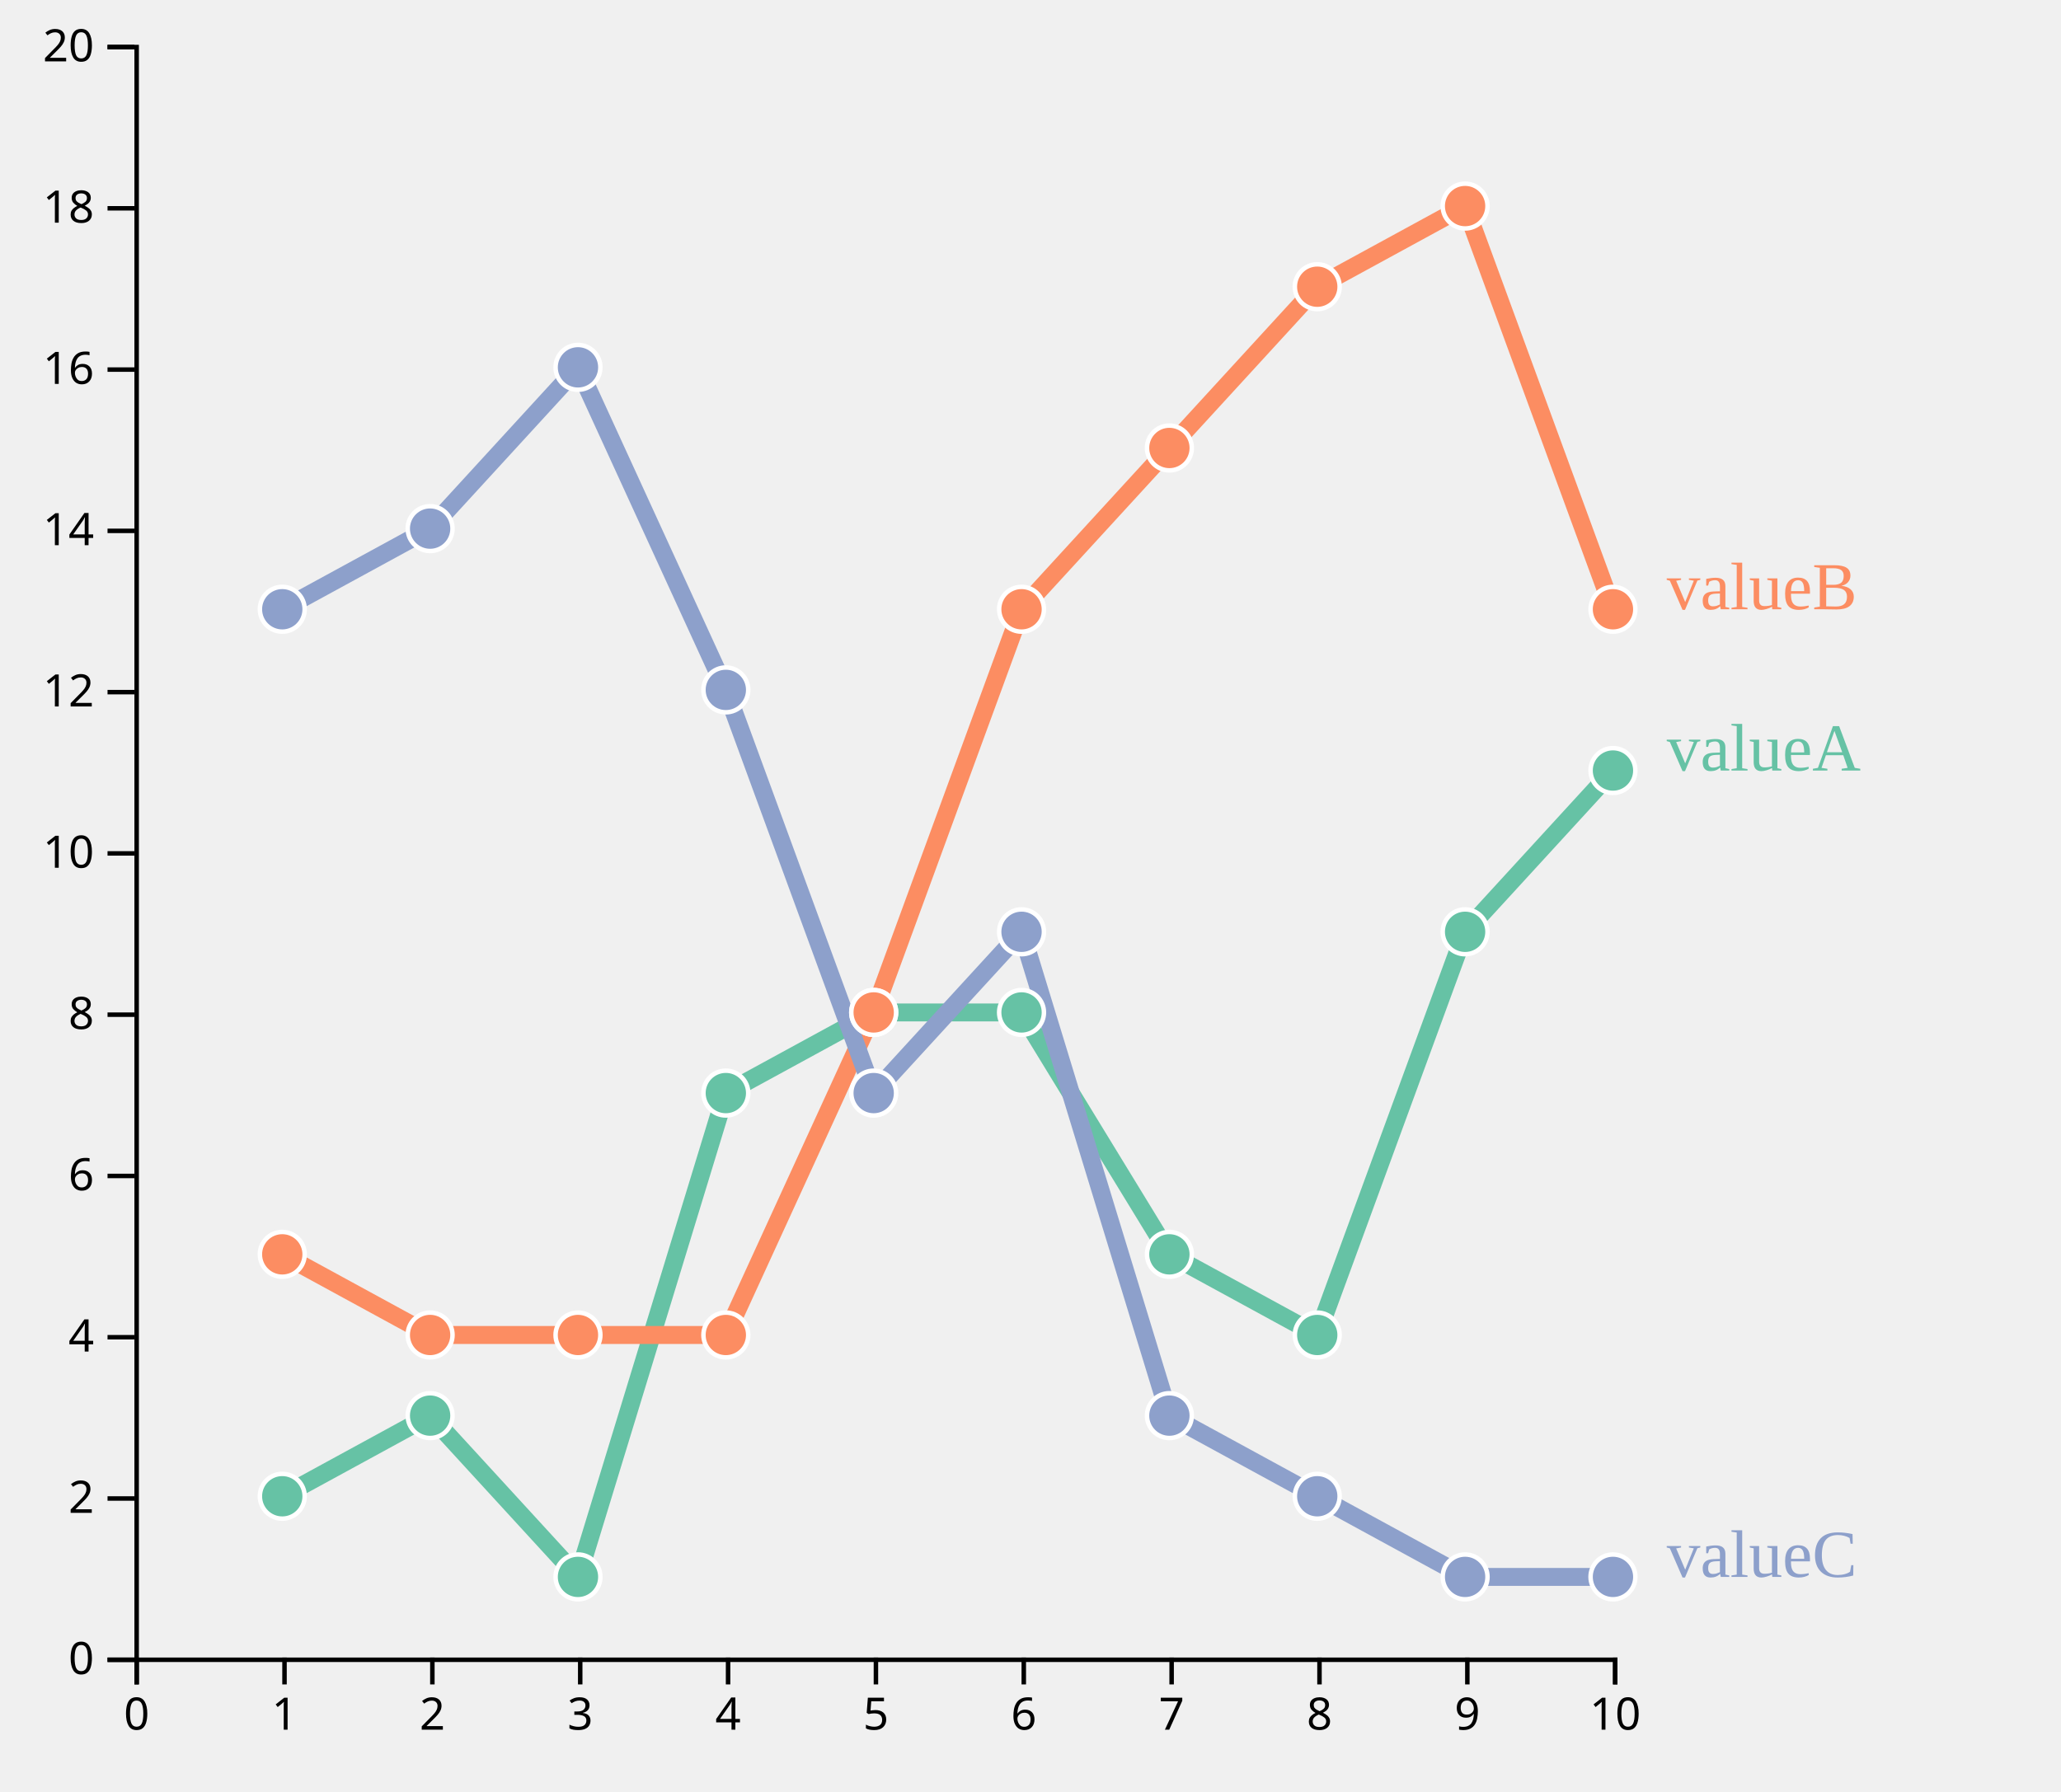
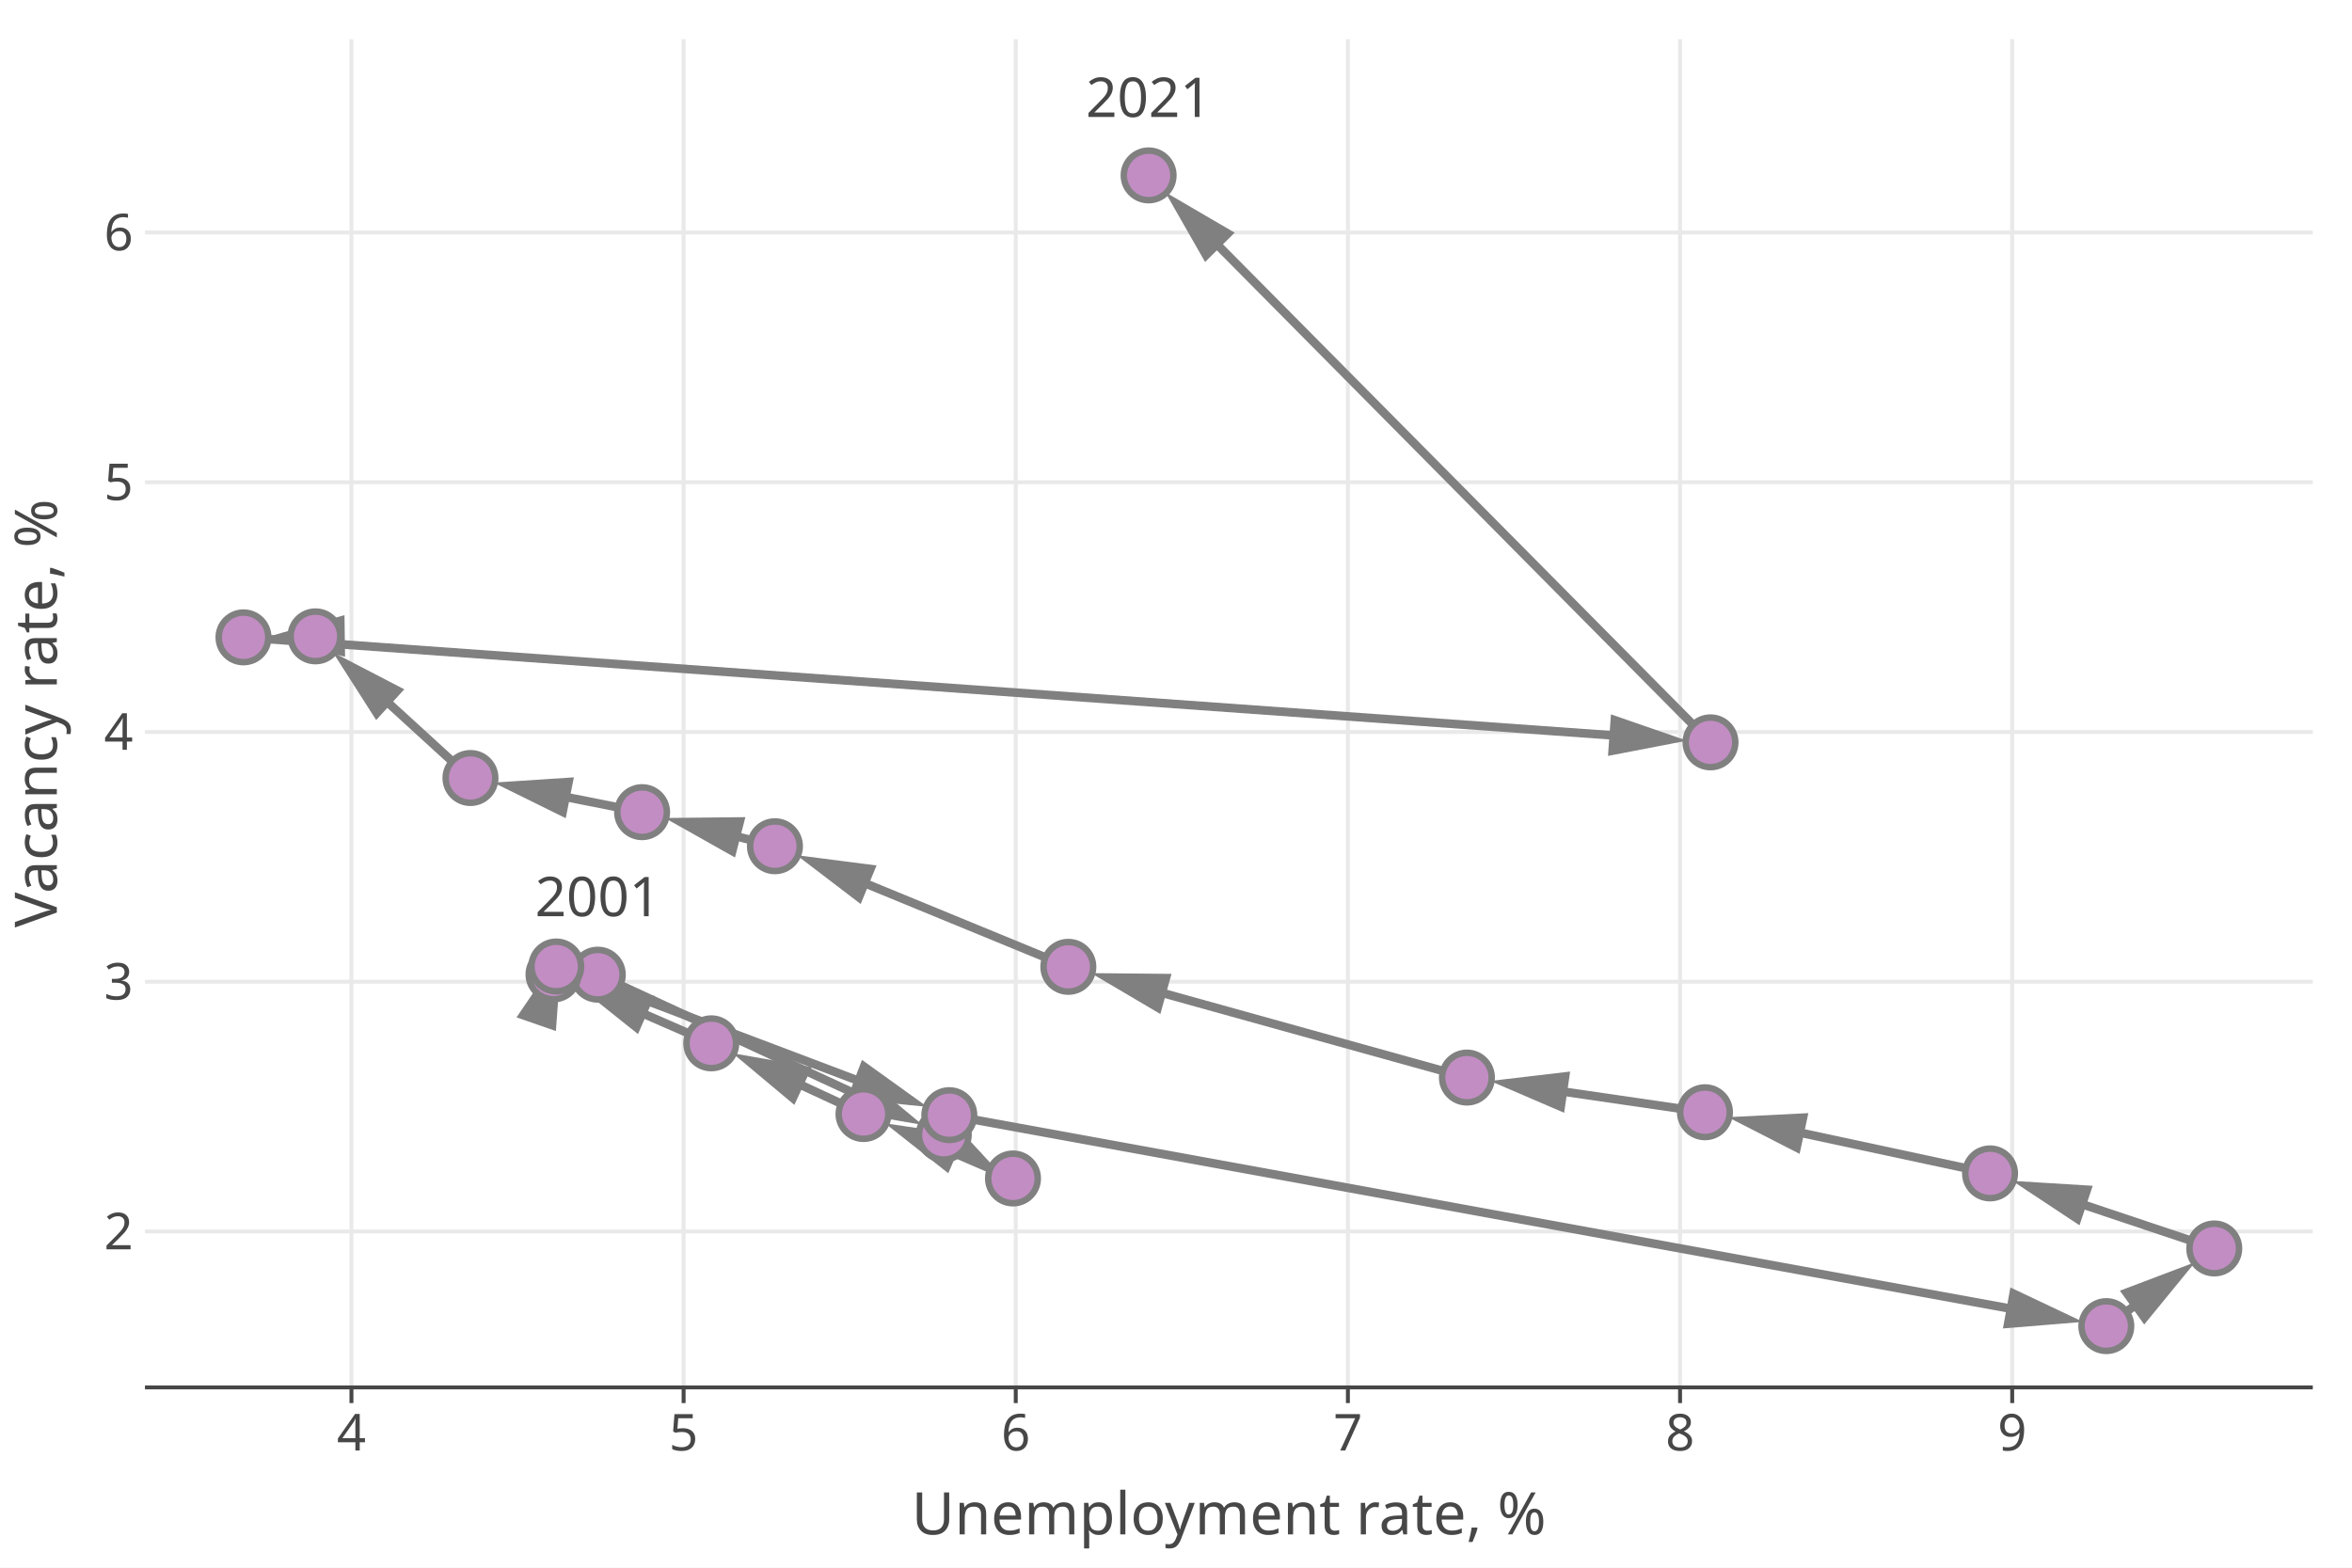
- <svg xmlns="http://www.w3.org/2000/svg" width="460" height="400">
-   <g transform="translate(30,10)">
-     <g transform="translate(0,360)" fill="none" font-size="10" font-family="sans-serif" text-anchor="middle">
-       <path class="domain" stroke="#000" d="M0.5,6V0.5H330.5V6" />
-       <g class="tick" opacity="1" transform="translate(0.5,0)">
-         <line stroke="#000" y2="6" />
-         <text fill="#000" y="9" dy="0.71em">0</text>
-       </g>
-       <g class="tick" opacity="1" transform="translate(33.5,0)">
-         <line stroke="#000" y2="6" />
-         <text fill="#000" y="9" dy="0.71em">1</text>
-       </g>
-       <g class="tick" opacity="1" transform="translate(66.5,0)">
-         <line stroke="#000" y2="6" />
-         <text fill="#000" y="9" dy="0.71em">2</text>
-       </g>
-       <g class="tick" opacity="1" transform="translate(99.5,0)">
-         <line stroke="#000" y2="6" />
-         <text fill="#000" y="9" dy="0.71em">3</text>
-       </g>
-       <g class="tick" opacity="1" transform="translate(132.5,0)">
-         <line stroke="#000" y2="6" />
-         <text fill="#000" y="9" dy="0.71em">4</text>
-       </g>
-       <g class="tick" opacity="1" transform="translate(165.5,0)">
-         <line stroke="#000" y2="6" />
-         <text fill="#000" y="9" dy="0.71em">5</text>
-       </g>
-       <g class="tick" opacity="1" transform="translate(198.5,0)">
-         <line stroke="#000" y2="6" />
-         <text fill="#000" y="9" dy="0.71em">6</text>
-       </g>
-       <g class="tick" opacity="1" transform="translate(231.5,0)">
-         <line stroke="#000" y2="6" />
-         <text fill="#000" y="9" dy="0.71em">7</text>
-       </g>
-       <g class="tick" opacity="1" transform="translate(264.5,0)">
-         <line stroke="#000" y2="6" />
-         <text fill="#000" y="9" dy="0.71em">8</text>
-       </g>
-       <g class="tick" opacity="1" transform="translate(297.5,0)">
-         <line stroke="#000" y2="6" />
-         <text fill="#000" y="9" dy="0.71em">9</text>
-       </g>
-       <g class="tick" opacity="1" transform="translate(330.5,0)">
-         <line stroke="#000" y2="6" />
-         <text fill="#000" y="9" dy="0.71em">10</text>
-       </g>
+ <svg shape-rendering="geometricPrecision" width="600" height="400" style="font-family:Lucida Grande,sans-serif;user-select:none;-webkit-user-select:none;-moz-user-select:none;-ms-user-select:none;cursor:crosshair">
+   <style>
+     text{text-rendering:optimizeLegibility}#ps2tAfu .axis-text-x,#ps2tAfu .axis-text-y{fill:#474747;font-family:Lucida Grande,sans-serif;font-size:13px;font-weight:400;font-style:normal}
+   </style>
+   <g id="ps2tAfu">
+     <path fill-rule="evenodd" fill="#FFF" d="M0 0v400h600V0Z" />
+     <path stroke="#E9E9E9" fill="none" d="M89.655 354V10m84.733 344V10m84.732 344V10m84.732 344V10m84.732 344V10m84.733 344V10M36.98 314.211h553.019M36.98 250.49h553.019M36.98 186.769h553.019M36.98 123.048h553.019M36.98 59.327h553.019" />
+     <g transform="translate(36.98 10)" clip-path="url(#cB1sIfA)">
+       <defs>
+         <clipPath id="cB1sIfA">
+           <path d="M0 0h553.019v344H0z" />
+         </clipPath>
+       </defs>
+       <path d="m120.964 241.21 73.515 34.02" stroke="gray" fill="none" stroke-width="2.2" />
+       <path d="m179.7 272.668 14.779 2.562-11.519-9.608Z" stroke="gray" fill="gray" stroke-width="2.2" stroke-miterlimit="8.5" />
+       <path d="m208.854 282.74 3.914 2.472" stroke="gray" fill="none" stroke-width="2.2" />
+       <path d="m198.445 280.756 14.323 4.456-10.176-11.02Z" stroke="gray" fill="gray" stroke-width="2.2" stroke-miterlimit="8.5" />
+       <path d="m215.924 288.312-23.207-10.005" stroke="gray" fill="none" stroke-width="2.2" />
+       <path d="m207.559 280.478-14.842-2.171 11.768 9.3Z" stroke="gray" fill="gray" stroke-width="2.2" stroke-miterlimit="8.5" />
+       <path d="m177.863 271.72-24.098-11.193" stroke="gray" fill="none" stroke-width="2.2" />
+       <path d="m168.54 263.11-14.775-2.583 11.504 9.625Z" stroke="gray" fill="gray" stroke-width="2.2" stroke-miterlimit="8.5" />
+       <path d="m138.97 253.807-25.356-11.07" stroke="gray" fill="none" stroke-width="2.2" />
+       <path d="m128.446 244.976-14.832-2.24 11.725 9.356Z" stroke="gray" fill="gray" stroke-width="2.2" stroke-miterlimit="8.5" />
+       <path d="m104.22 238.635.707-2.031" stroke="gray" fill="none" stroke-width="2.2" />
+       <path d="m103.838 251.564 1.089-14.96-8.424 12.411Z" stroke="gray" fill="gray" stroke-width="2.2" stroke-miterlimit="8.5" />
+       <path d="m110.539 238.727 85.068 32.186" stroke="gray" fill="none" stroke-width="2.2" />
+       <path d="m180.681 269.417 14.926 1.496-12.178-8.758Z" stroke="gray" fill="gray" stroke-width="2.2" stroke-miterlimit="8.5" />
+       <path d="m211.096 275.617 279.164 50.908" stroke="gray" fill="none" stroke-width="2.2" />
+       <path d="m475.31 327.745 14.95-1.22-13.557-6.419Z" stroke="gray" fill="gray" stroke-width="2.2" stroke-miterlimit="8.5" />
+       <path d="m505.214 324.859 14.348-10.325" stroke="gray" fill="none" stroke-width="2.2" />
+       <path d="m510.07 326.148 9.492-11.614-14.028 5.312Z" stroke="gray" fill="gray" stroke-width="2.2" stroke-miterlimit="8.5" />
+       <path d="m522.193 306.641-41.786-13.991" stroke="gray" fill="none" stroke-width="2.2" />
+       <path d="m495.38 293.569-14.973-.92 12.507 8.283Z" stroke="gray" fill="gray" stroke-width="2.2" stroke-miterlimit="8.5" />
+       <path d="m464.821 288.137-56.84-12.194" stroke="gray" fill="none" stroke-width="2.2" />
+       <path d="m422.962 275.186-14.98.757 13.352 6.835Z" stroke="gray" fill="gray" stroke-width="2.2" stroke-miterlimit="8.5" />
+       <path d="m392.022 272.928-44.645-6.504" stroke="gray" fill="none" stroke-width="2.2" />
+       <path d="m362.275 264.671-14.898 1.753 13.778 5.93Z" stroke="gray" fill="gray" stroke-width="2.2" stroke-miterlimit="8.5" />
+       <path d="m331.454 263.34-86.022-23.905" stroke="gray" fill="none" stroke-width="2.2" />
+       <path d="m260.43 239.574-14.998-.14 12.92 7.62Z" stroke="gray" fill="gray" stroke-width="2.2" stroke-miterlimit="8.5" />
+       <path d="m230.006 234.409-59.817-24.592" stroke="gray" fill="none" stroke-width="2.2" />
+       <path d="m185.066 211.735-14.877-1.918 11.924 9.1Z" stroke="gray" fill="gray" stroke-width="2.2" stroke-miterlimit="8.5" />
+       <path d="m154.897 204.428-18.152-4.657" stroke="gray" fill="none" stroke-width="2.2" />
+       <path d="m151.744 199.611-15 .16 13.07 7.361Z" stroke="gray" fill="gray" stroke-width="2.2" stroke-miterlimit="8.5" />
+       <path d="m120.931 196.053-27.84-5.54" stroke="gray" fill="none" stroke-width="2.2" />
+       <path d="m108.059 189.533-14.968.98 13.452 6.635Z" stroke="gray" fill="gray" stroke-width="2.2" stroke-miterlimit="8.5" />
+       <path d="m78.609 184.464-27.547-25.18" stroke="gray" fill="none" stroke-width="2.2" />
+       <path d="m64.376 166.194-13.314-6.91 8.075 12.642Z" stroke="gray" fill="gray" stroke-width="2.2" stroke-miterlimit="8.5" />
+       <path d="m37.496 152.452-2.11.03" stroke="gray" fill="none" stroke-width="2.2" />
+       <path d="m49.82 148.4-14.434 4.081 14.541 3.682Z" stroke="gray" fill="gray" stroke-width="2.2" stroke-miterlimit="8.5" />
+       <path d="m31.122 153.051 358.026 25.632" stroke="gray" fill="none" stroke-width="2.2" />
+       <path d="m374.418 181.52 14.73-2.837-14.175-4.907Z" stroke="gray" fill="gray" stroke-width="2.2" stroke-miterlimit="8.5" />
+       <path d="m395.148 175.153-131.9-133.12" stroke="gray" fill="none" stroke-width="2.2" />
+       <path d="m276.203 49.593-12.956-7.56 7.44 13.025Z" stroke="gray" fill="gray" stroke-width="2.2" stroke-miterlimit="8.5" />
    </g>
-     <g fill="none" font-size="10" font-family="sans-serif" text-anchor="end">
-       <path class="domain" stroke="#000" d="M-6,360.5H0.5V0.5H-6" />
-       <g class="tick" opacity="1" transform="translate(0,360.5)">
-         <line stroke="#000" x2="-6" />
-         <text fill="#000" x="-9" dy="0.32em">0</text>
-       </g>
-       <g class="tick" opacity="1" transform="translate(0,324.5)">
-         <line stroke="#000" x2="-6" />
-         <text fill="#000" x="-9" dy="0.32em">2</text>
-       </g>
-       <g class="tick" opacity="1" transform="translate(0,288.5)">
-         <line stroke="#000" x2="-6" />
-         <text fill="#000" x="-9" dy="0.32em">4</text>
-       </g>
-       <g class="tick" opacity="1" transform="translate(0,252.5)">
-         <line stroke="#000" x2="-6" />
-         <text fill="#000" x="-9" dy="0.32em">6</text>
-       </g>
-       <g class="tick" opacity="1" transform="translate(0,216.5)">
-         <line stroke="#000" x2="-6" />
-         <text fill="#000" x="-9" dy="0.32em">8</text>
-       </g>
-       <g class="tick" opacity="1" transform="translate(0,180.5)">
-         <line stroke="#000" x2="-6" />
-         <text fill="#000" x="-9" dy="0.32em">10</text>
-       </g>
-       <g class="tick" opacity="1" transform="translate(0,144.5)">
-         <line stroke="#000" x2="-6" />
-         <text fill="#000" x="-9" dy="0.32em">12</text>
-       </g>
-       <g class="tick" opacity="1" transform="translate(0,108.5)">
-         <line stroke="#000" x2="-6" />
-         <text fill="#000" x="-9" dy="0.32em">14</text>
-       </g>
-       <g class="tick" opacity="1" transform="translate(0,72.5)">
-         <line stroke="#000" x2="-6" />
-         <text fill="#000" x="-9" dy="0.32em">16</text>
-       </g>
-       <g class="tick" opacity="1" transform="translate(0,36.5)">
-         <line stroke="#000" x2="-6" />
-         <text fill="#000" x="-9" dy="0.32em">18</text>
-       </g>
-       <g class="tick" opacity="1" transform="translate(0,0.5)">
-         <line stroke="#000" x2="-6" />
-         <text fill="#000" x="-9" dy="0.32em">20</text>
-       </g>
+     <g transform="translate(36.98 10)" clip-path="url(#cg0JkPg)">
+       <defs>
+         <clipPath id="cg0JkPg">
+           <path d="M0 0h553.019v344H0z" />
+         </clipPath>
+       </defs>
+       <circle fill="#c28dc3" stroke="gray" stroke-width="1.65" cx="115.518" cy="238.691" r="6.325" />
+       <circle fill="#c28dc3" stroke="gray" stroke-width="1.65" cx="203.781" cy="279.535" r="6.325" />
+       <circle fill="#c28dc3" stroke="gray" stroke-width="1.65" cx="221.434" cy="290.687" r="6.325" />
+       <circle fill="#c28dc3" stroke="gray" stroke-width="1.65" cx="183.304" cy="274.249" r="6.325" />
+       <circle fill="#c28dc3" stroke="gray" stroke-width="1.65" cx="144.469" cy="256.208" r="6.325" />
+       <circle fill="#c28dc3" stroke="gray" stroke-width="1.65" cx="104.221" cy="238.635" r="6.325" />
+       <circle fill="#c28dc3" stroke="gray" stroke-width="1.65" cx="104.927" cy="236.604" r="6.325" />
+       <circle fill="#c28dc3" stroke="gray" stroke-width="1.65" cx="205.193" cy="274.54" r="6.325" />
+       <circle fill="#c28dc3" stroke="gray" stroke-width="1.65" cx="500.344" cy="328.364" r="6.325" />
+       <circle fill="#c28dc3" stroke="gray" stroke-width="1.65" cx="527.882" cy="308.546" r="6.325" />
+       <circle fill="#c28dc3" stroke="gray" stroke-width="1.65" cx="470.688" cy="289.395" r="6.325" />
+       <circle fill="#c28dc3" stroke="gray" stroke-width="1.65" cx="397.959" cy="273.793" r="6.325" />
+       <circle fill="#c28dc3" stroke="gray" stroke-width="1.65" cx="337.235" cy="264.946" r="6.325" />
+       <circle fill="#c28dc3" stroke="gray" stroke-width="1.65" cx="235.556" cy="236.69" r="6.325" />
+       <circle fill="#c28dc3" stroke="gray" stroke-width="1.65" cx="160.709" cy="205.919" r="6.325" />
+       <circle fill="#c28dc3" stroke="gray" stroke-width="1.65" cx="126.816" cy="197.224" r="6.325" />
+       <circle fill="#c28dc3" stroke="gray" stroke-width="1.65" cx="83.038" cy="188.512" r="6.325" />
+       <circle fill="#c28dc3" stroke="gray" stroke-width="1.65" cx="43.496" cy="152.369" r="6.325" />
+       <circle fill="#c28dc3" stroke="gray" stroke-width="1.65" cx="25.137" cy="152.623" r="6.325" />
+       <circle fill="#c28dc3" stroke="gray" stroke-width="1.65" cx="399.372" cy="179.415" r="6.325" />
+       <circle fill="#c28dc3" stroke="gray" stroke-width="1.65" cx="256.033" cy="34.753" r="6.325" />
    </g>
-     <path d="M33,324L66,306L99,342L132,234L165,216L198,216L231,270L264,288L297,198L330,162" stroke="#66c2a5" style="stroke-width: 4; fill: none;" />
-     <path d="M33,270L66,288L99,288L132,288L165,216L198,126L231,90L264,54L297,36L330,126" stroke="#fc8d62" style="stroke-width: 4; fill: none;" />
-     <path d="M33,126L66,108L99,72L132,144L165,234L198,198L231,306L264,324L297,342L330,342" stroke="#8da0cb" style="stroke-width: 4; fill: none;" />
-     <g style="fill: rgb(102, 194, 165);">
-       <circle cx="33" cy="324" r="5" stroke="white" />
-       <circle cx="66" cy="306" r="5" stroke="white" />
-       <circle cx="99" cy="342" r="5" stroke="white" />
-       <circle cx="132" cy="234" r="5" stroke="white" />
-       <circle cx="165" cy="216" r="5" stroke="white" />
-       <circle cx="198" cy="216" r="5" stroke="white" />
-       <circle cx="231" cy="270" r="5" stroke="white" />
-       <circle cx="264" cy="288" r="5" stroke="white" />
-       <circle cx="297" cy="198" r="5" stroke="white" />
-       <circle cx="330" cy="162" r="5" stroke="white" />
+     <g transform="translate(36.98 10)" clip-path="url(#c5XlZde)">
+       <defs>
+         <clipPath id="c5XlZde">
+           <path d="M0 0h553.019v344H0z" />
+         </clipPath>
+       </defs>
+       <text style="fill:#474747;font-size:14px;font-family:sans-serif" text-anchor="middle" transform="translate(115.518 223.774)">
+         <tspan>2001</tspan>
+       </text>
+       <text style="fill:#474747;font-size:14px;font-family:sans-serif" text-anchor="middle" transform="translate(256.033 19.836)">
+         <tspan>2021</tspan>
+       </text>
    </g>
-     <g style="fill: rgb(252, 141, 98);">
-       <circle cx="33" cy="270" r="5" stroke="white" />
-       <circle cx="66" cy="288" r="5" stroke="white" />
-       <circle cx="99" cy="288" r="5" stroke="white" />
-       <circle cx="132" cy="288" r="5" stroke="white" />
-       <circle cx="165" cy="216" r="5" stroke="white" />
-       <circle cx="198" cy="126" r="5" stroke="white" />
-       <circle cx="231" cy="90" r="5" stroke="white" />
-       <circle cx="264" cy="54" r="5" stroke="white" />
-       <circle cx="297" cy="36" r="5" stroke="white" />
-       <circle cx="330" cy="126" r="5" stroke="white" />
-     </g>
-     <g style="fill: rgb(141, 160, 203);">
-       <circle cx="33" cy="126" r="5" stroke="white" />
-       <circle cx="66" cy="108" r="5" stroke="white" />
-       <circle cx="99" cy="72" r="5" stroke="white" />
-       <circle cx="132" cy="144" r="5" stroke="white" />
-       <circle cx="165" cy="234" r="5" stroke="white" />
-       <circle cx="198" cy="198" r="5" stroke="white" />
-       <circle cx="231" cy="306" r="5" stroke="white" />
-       <circle cx="264" cy="324" r="5" stroke="white" />
-       <circle cx="297" cy="342" r="5" stroke="white" />
-       <circle cx="330" cy="342" r="5" stroke="white" />
-     </g>
-     <g>
-       <text transform="translate(330,162)" x="12" style="fill: rgb(102, 194, 165); font-size: 15px;">valueA</text>
-     </g>
-     <g>
-       <text transform="translate(330,126)" x="12" style="fill: rgb(252, 141, 98); font-size: 15px;">valueB</text>
-     </g>
-     <g>
-       <text transform="translate(330,342)" x="12" style="fill: rgb(141, 160, 203); font-size: 15px;">valueC</text>
-     </g>
+     <path stroke="#474747" d="M89.655 354v4" />
+     <text class="axis-text-x" text-anchor="middle" dy=".7em" transform="translate(89.655 361)">
+       <tspan>4</tspan>
+     </text>
+     <path stroke="#474747" d="M174.388 354v4" />
+     <text class="axis-text-x" text-anchor="middle" dy=".7em" transform="translate(174.388 361)">
+       <tspan>5</tspan>
+     </text>
+     <path stroke="#474747" d="M259.12 354v4" />
+     <text class="axis-text-x" text-anchor="middle" dy=".7em" transform="translate(259.12 361)">
+       <tspan>6</tspan>
+     </text>
+     <path stroke="#474747" d="M343.852 354v4" />
+     <text class="axis-text-x" text-anchor="middle" dy=".7em" transform="translate(343.852 361)">
+       <tspan>7</tspan>
+     </text>
+     <path stroke="#474747" d="M428.584 354v4" />
+     <text class="axis-text-x" text-anchor="middle" dy=".7em" transform="translate(428.584 361)">
+       <tspan>8</tspan>
+     </text>
+     <path stroke="#474747" d="M513.317 354v4" />
+     <text class="axis-text-x" text-anchor="middle" dy=".7em" transform="translate(513.317 361)">
+       <tspan>9</tspan>
+     </text>
+     <path stroke="#474747" d="M36.98 354h553.019" />
+     <text class="axis-text-y" text-anchor="end" dy=".35em" transform="translate(33.98 314.21)">
+       <tspan>2</tspan>
+     </text>
+     <text class="axis-text-y" text-anchor="end" dy=".35em" transform="translate(33.98 250.49)">
+       <tspan>3</tspan>
+     </text>
+     <text class="axis-text-y" text-anchor="end" dy=".35em" transform="translate(33.98 186.769)">
+       <tspan>4</tspan>
+     </text>
+     <text class="axis-text-y" text-anchor="end" dy=".35em" transform="translate(33.98 123.048)">
+       <tspan>5</tspan>
+     </text>
+     <text class="axis-text-y" text-anchor="end" dy=".35em" transform="translate(33.98 59.327)">
+       <tspan>6</tspan>
+     </text>
+     <text text-anchor="middle" style="fill:#474747;font-family:Lucida Grande,sans-serif;font-size:15px;font-weight:400;font-style:normal" transform="rotate(-90 98.25 83.75)">
+       <tspan>Vacancy rate, %</tspan>
+     </text>
+     <text text-anchor="middle" style="fill:#474747;font-family:Lucida Grande,sans-serif;font-size:15px;font-weight:400;font-style:normal" transform="translate(313.49 391.5)">
+       <tspan>Unemployment rate, %</tspan>
+     </text>
+     <path fill-opacity="0" stroke="#474747" stroke-width="0" d="M0 0v400h600V0Z" />
+   </g>
+   <g id="d0DCOH9">
+     <g />
+     <g />
  </g>
</svg>
